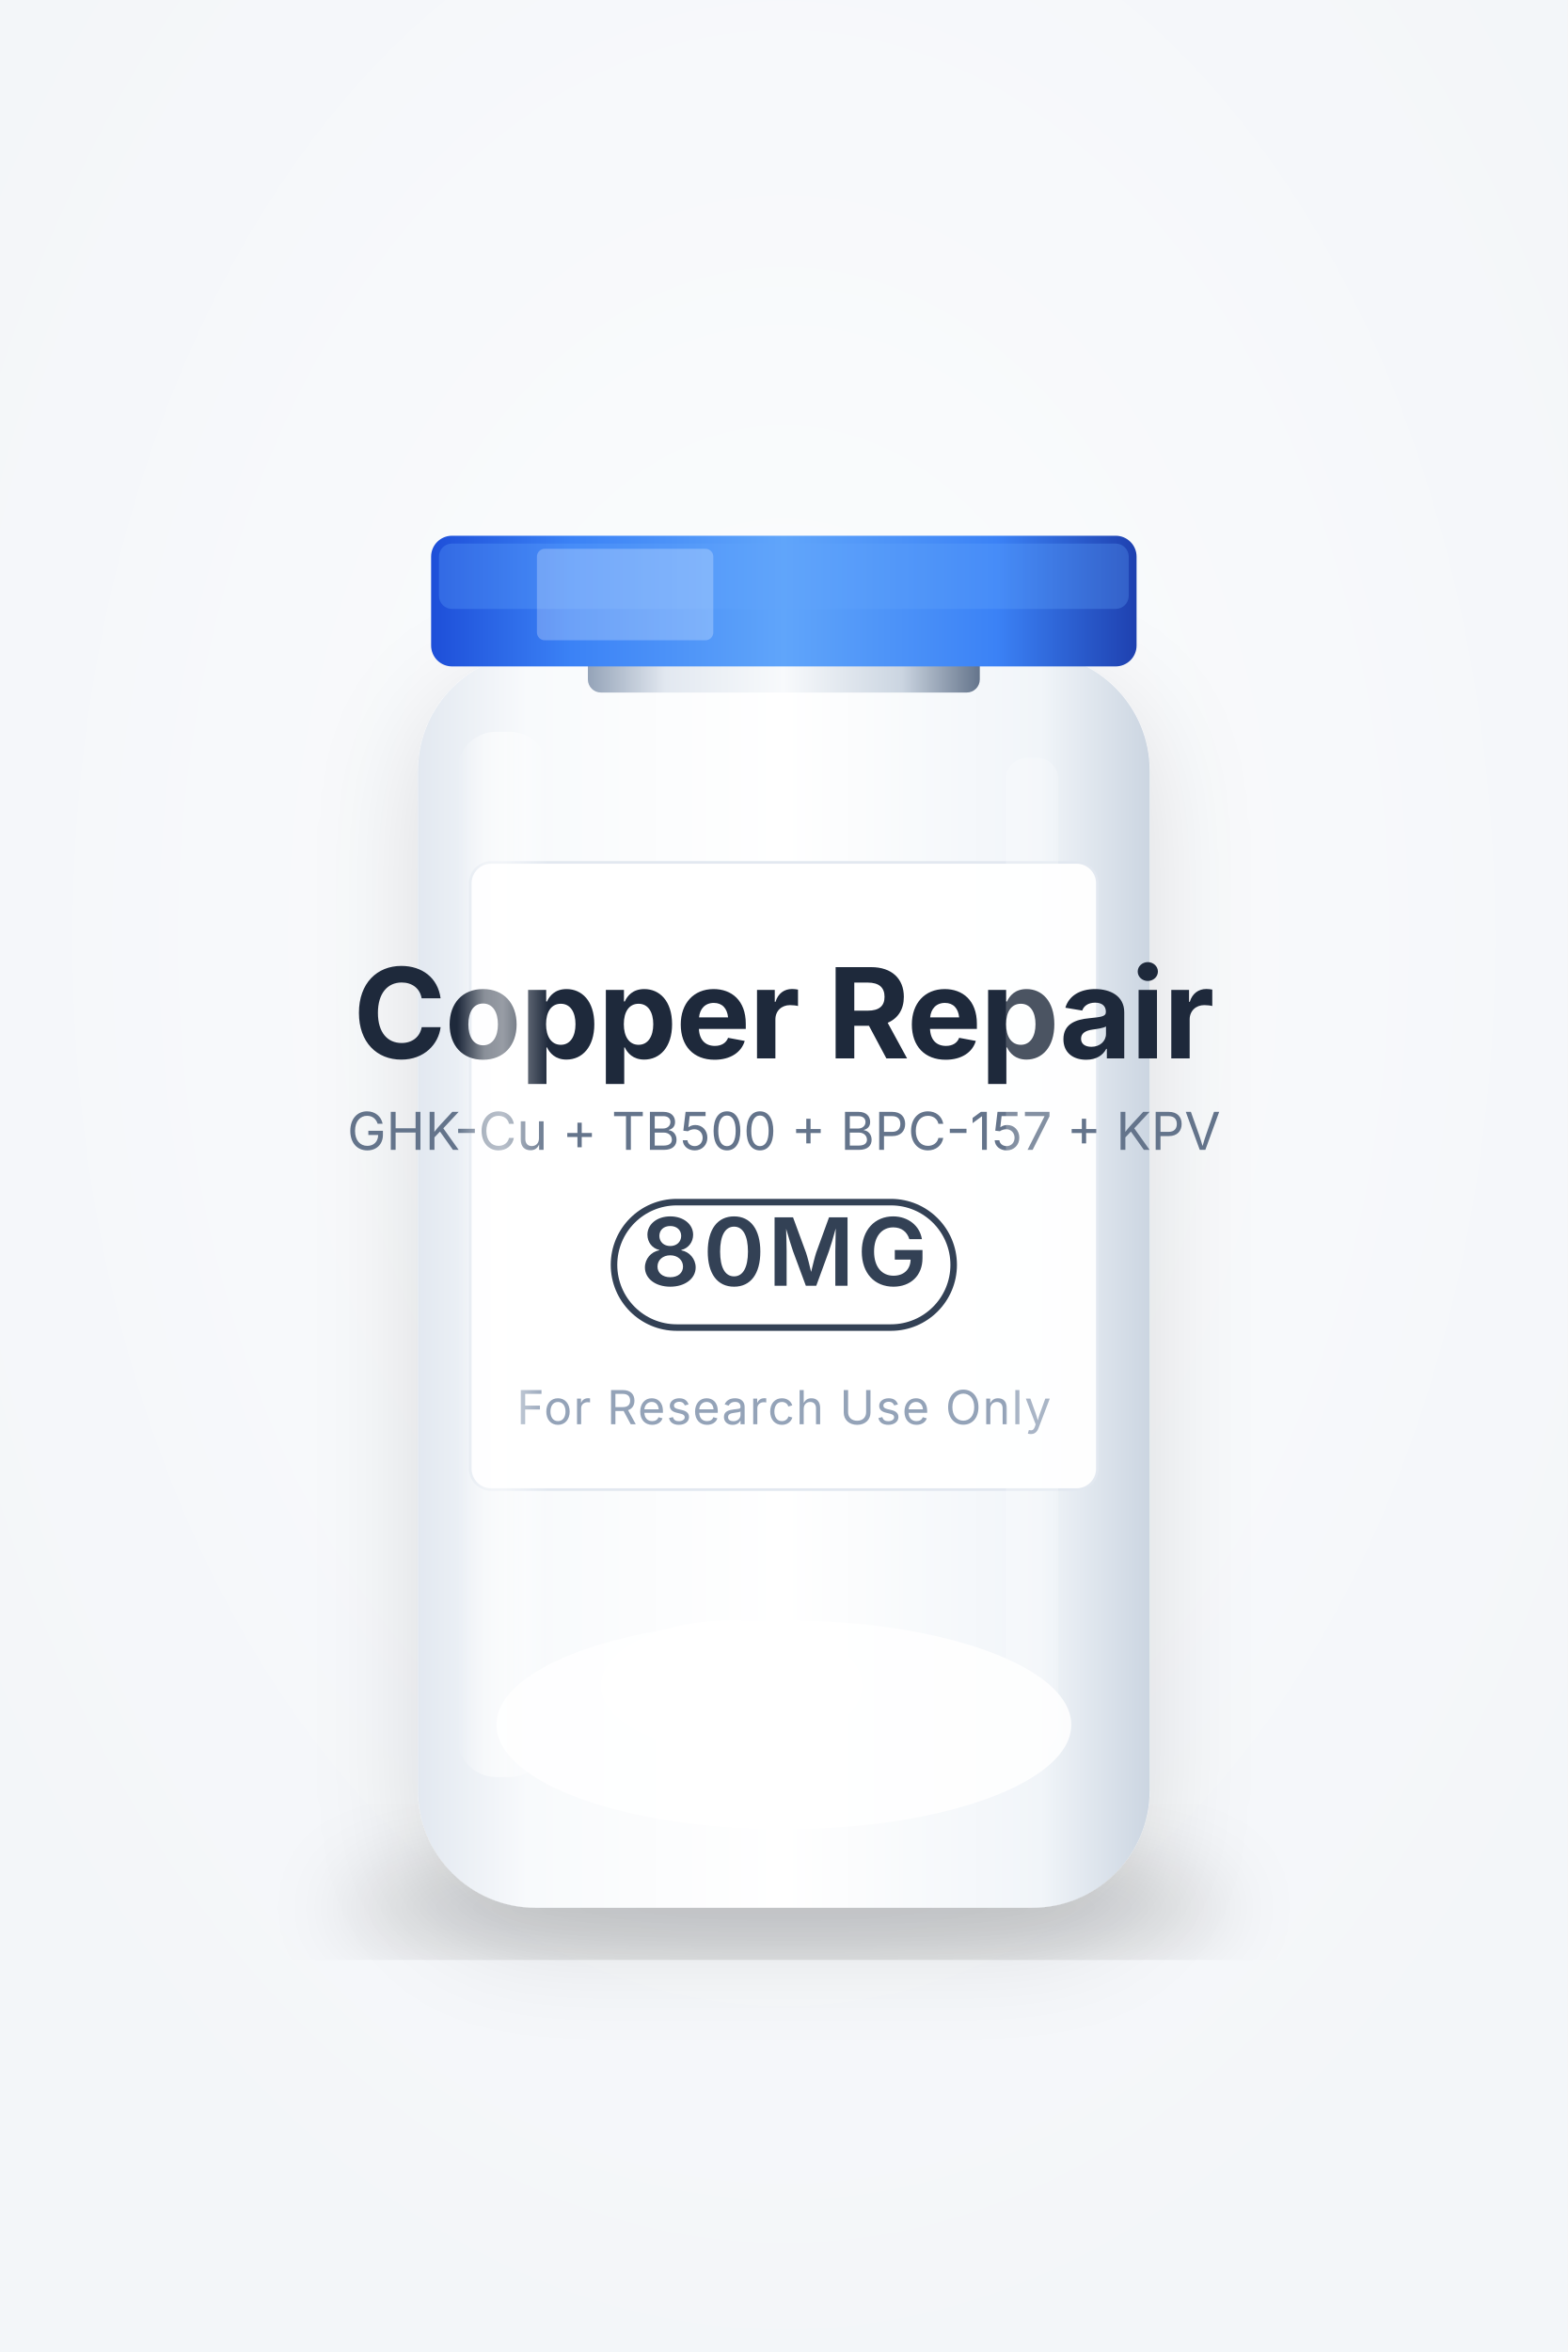
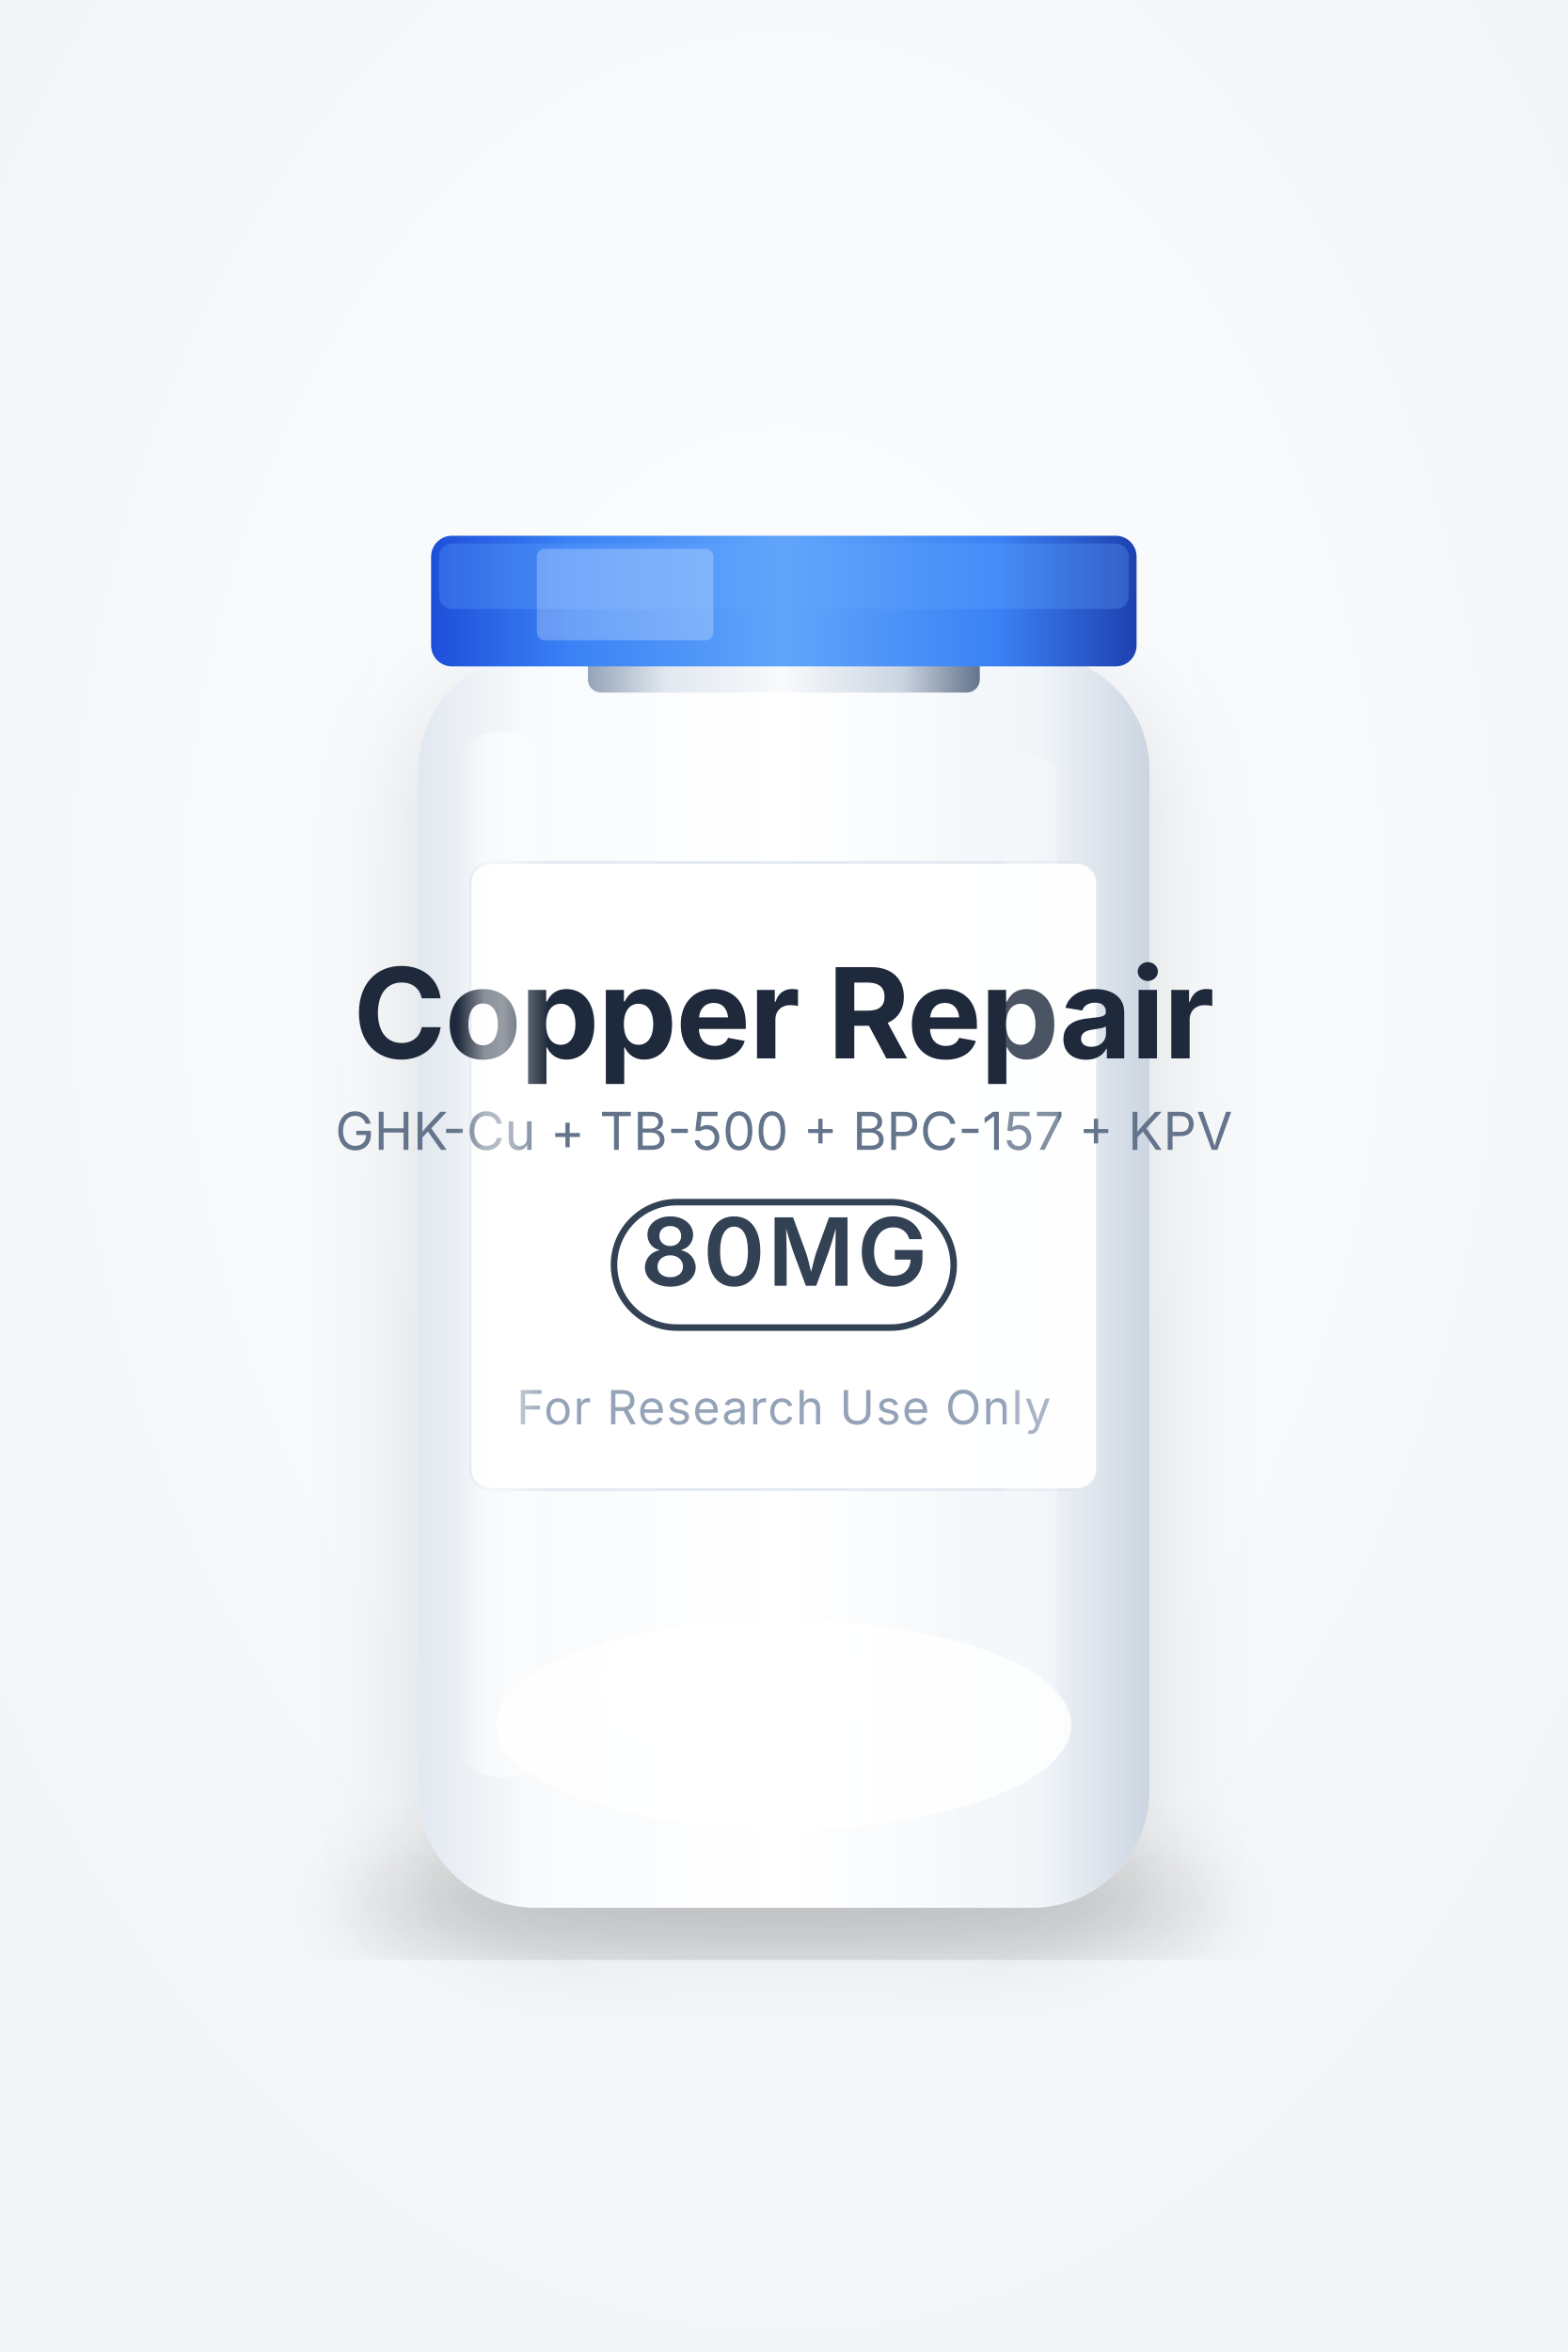
<svg xmlns="http://www.w3.org/2000/svg" width="600" height="900" viewBox="0 0 600 900">
  <defs>
    <radialGradient id="bgG" cx="50%" cy="40%" r="60%">
      <stop offset="0%" stop-color="#F8FAFC" />
      <stop offset="100%" stop-color="#E2E8F0" />
    </radialGradient>
    <linearGradient id="glass" x1="0%" y1="0%" x2="100%" y2="0%">
      <stop offset="0%" stop-color="#E2E8F0" />
      <stop offset="15%" stop-color="#F8FAFC" />
      <stop offset="50%" stop-color="#FFFFFF" />
      <stop offset="85%" stop-color="#F1F5F9" />
      <stop offset="100%" stop-color="#CBD5E1" />
    </linearGradient>
    <linearGradient id="capGrad" x1="0%" y1="0%" x2="100%" y2="0%">
      <stop offset="0%" stop-color="#1D4ED8" />
      <stop offset="20%" stop-color="#3B82F6" />
      <stop offset="50%" stop-color="#60A5FA" />
      <stop offset="80%" stop-color="#3B82F6" />
      <stop offset="100%" stop-color="#1E40AF" />
    </linearGradient>
    <linearGradient id="silver" x1="0%" y1="0%" x2="100%" y2="0%">
      <stop offset="0%" stop-color="#94A3B8" />
      <stop offset="20%" stop-color="#E2E8F0" />
      <stop offset="50%" stop-color="#F8FAFC" />
      <stop offset="80%" stop-color="#CBD5E1" />
      <stop offset="100%" stop-color="#64748B" />
    </linearGradient>
    <linearGradient id="shine" x1="0%" y1="0%" x2="100%" y2="0%">
      <stop offset="0%" stop-color="rgba(255,255,255,0)" />
      <stop offset="30%" stop-color="rgba(255,255,255,0.8)" />
      <stop offset="50%" stop-color="rgba(255,255,255,0.9)" />
      <stop offset="70%" stop-color="rgba(255,255,255,0.6)" />
      <stop offset="100%" stop-color="rgba(255,255,255,0)" />
    </linearGradient>
    <filter id="sh" x="-20%" y="-10%" width="140%" height="130%">
      <feDropShadow dx="0" dy="12" stdDeviation="20" flood-color="#000" flood-opacity="0.12" />
    </filter>
    <filter id="gsh" x="-30%" y="-30%" width="160%" height="160%">
      <feGaussianBlur in="SourceAlpha" stdDeviation="15" />
      <feOffset dx="0" dy="20" />
      <feComponentTransfer>
        <feFuncA type="linear" slope="0.15" />
      </feComponentTransfer>
    </filter>
  </defs>
  <rect width="600" height="900" fill="#FFFFFF" />
  <rect width="600" height="900" fill="url(#bgG)" opacity="0.4" />
  <ellipse cx="300" cy="710" rx="170" ry="25" fill="#000" filter="url(#gsh)" />
  <rect x="160" y="250" width="280" height="480" rx="45" fill="url(#glass)" filter="url(#sh)" />
  <ellipse cx="300" cy="660" rx="110" ry="40" fill="#FFFFFF" opacity="0.85" />
  <ellipse cx="280" cy="645" rx="50" ry="25" fill="#FFFFFF" opacity="0.9" />
  <rect x="230" y="220" width="140" height="35" fill="url(#glass)" />
  <rect x="225" y="240" width="150" height="25" rx="5" fill="url(#silver)" />
  <rect x="165" y="205" width="270" height="50" rx="8" fill="url(#capGrad)" />
  <rect x="168" y="208" width="264" height="25" rx="5" fill="#60A5FA" opacity="0.3" />
  <rect x="205.5" y="210" width="67.5" height="35" rx="3" fill="#FFF" opacity="0.25" />
  <rect x="180" y="330" width="240" height="240" rx="8" fill="#FFFFFF" opacity="0.95" />
  <rect x="180" y="330" width="240" height="240" rx="8" fill="none" stroke="#E2E8F0" stroke-width="1" />
  <text x="300" y="405" text-anchor="middle" font-family="system-ui,-apple-system,sans-serif" font-weight="700" font-size="48" fill="#1E293B" letter-spacing="-0.5">Copper Repair</text>
-   <text x="300" y="440" text-anchor="middle" font-family="system-ui,-apple-system,sans-serif" font-weight="400" font-size="20" fill="#64748B">GHK-Cu + TB500 + BPC-157 + KPV</text>
+   <text x="300" y="440" text-anchor="middle" font-family="system-ui,-apple-system,sans-serif" font-weight="400" font-size="20" fill="#64748B">GHK-Cu + TB-500 + BPC-157 + KPV</text>
  <rect x="235" y="460" width="130" height="48" rx="24" fill="none" stroke="#334155" stroke-width="2.5" />
  <text x="300" y="492" text-anchor="middle" font-family="system-ui,-apple-system,sans-serif" font-weight="600" font-size="36" fill="#334155" letter-spacing="1">80MG</text>
  <text x="300" y="545" text-anchor="middle" font-family="system-ui,-apple-system,sans-serif" font-weight="400" font-size="18" fill="#94A3B8" letter-spacing="0.5">For Research Use Only</text>
  <rect x="175" y="280" width="35" height="400" rx="15" fill="url(#shine)" opacity="0.6" />
  <rect x="385" y="290" width="20" height="380" rx="8" fill="#FFFFFF" opacity="0.2" />
</svg>
